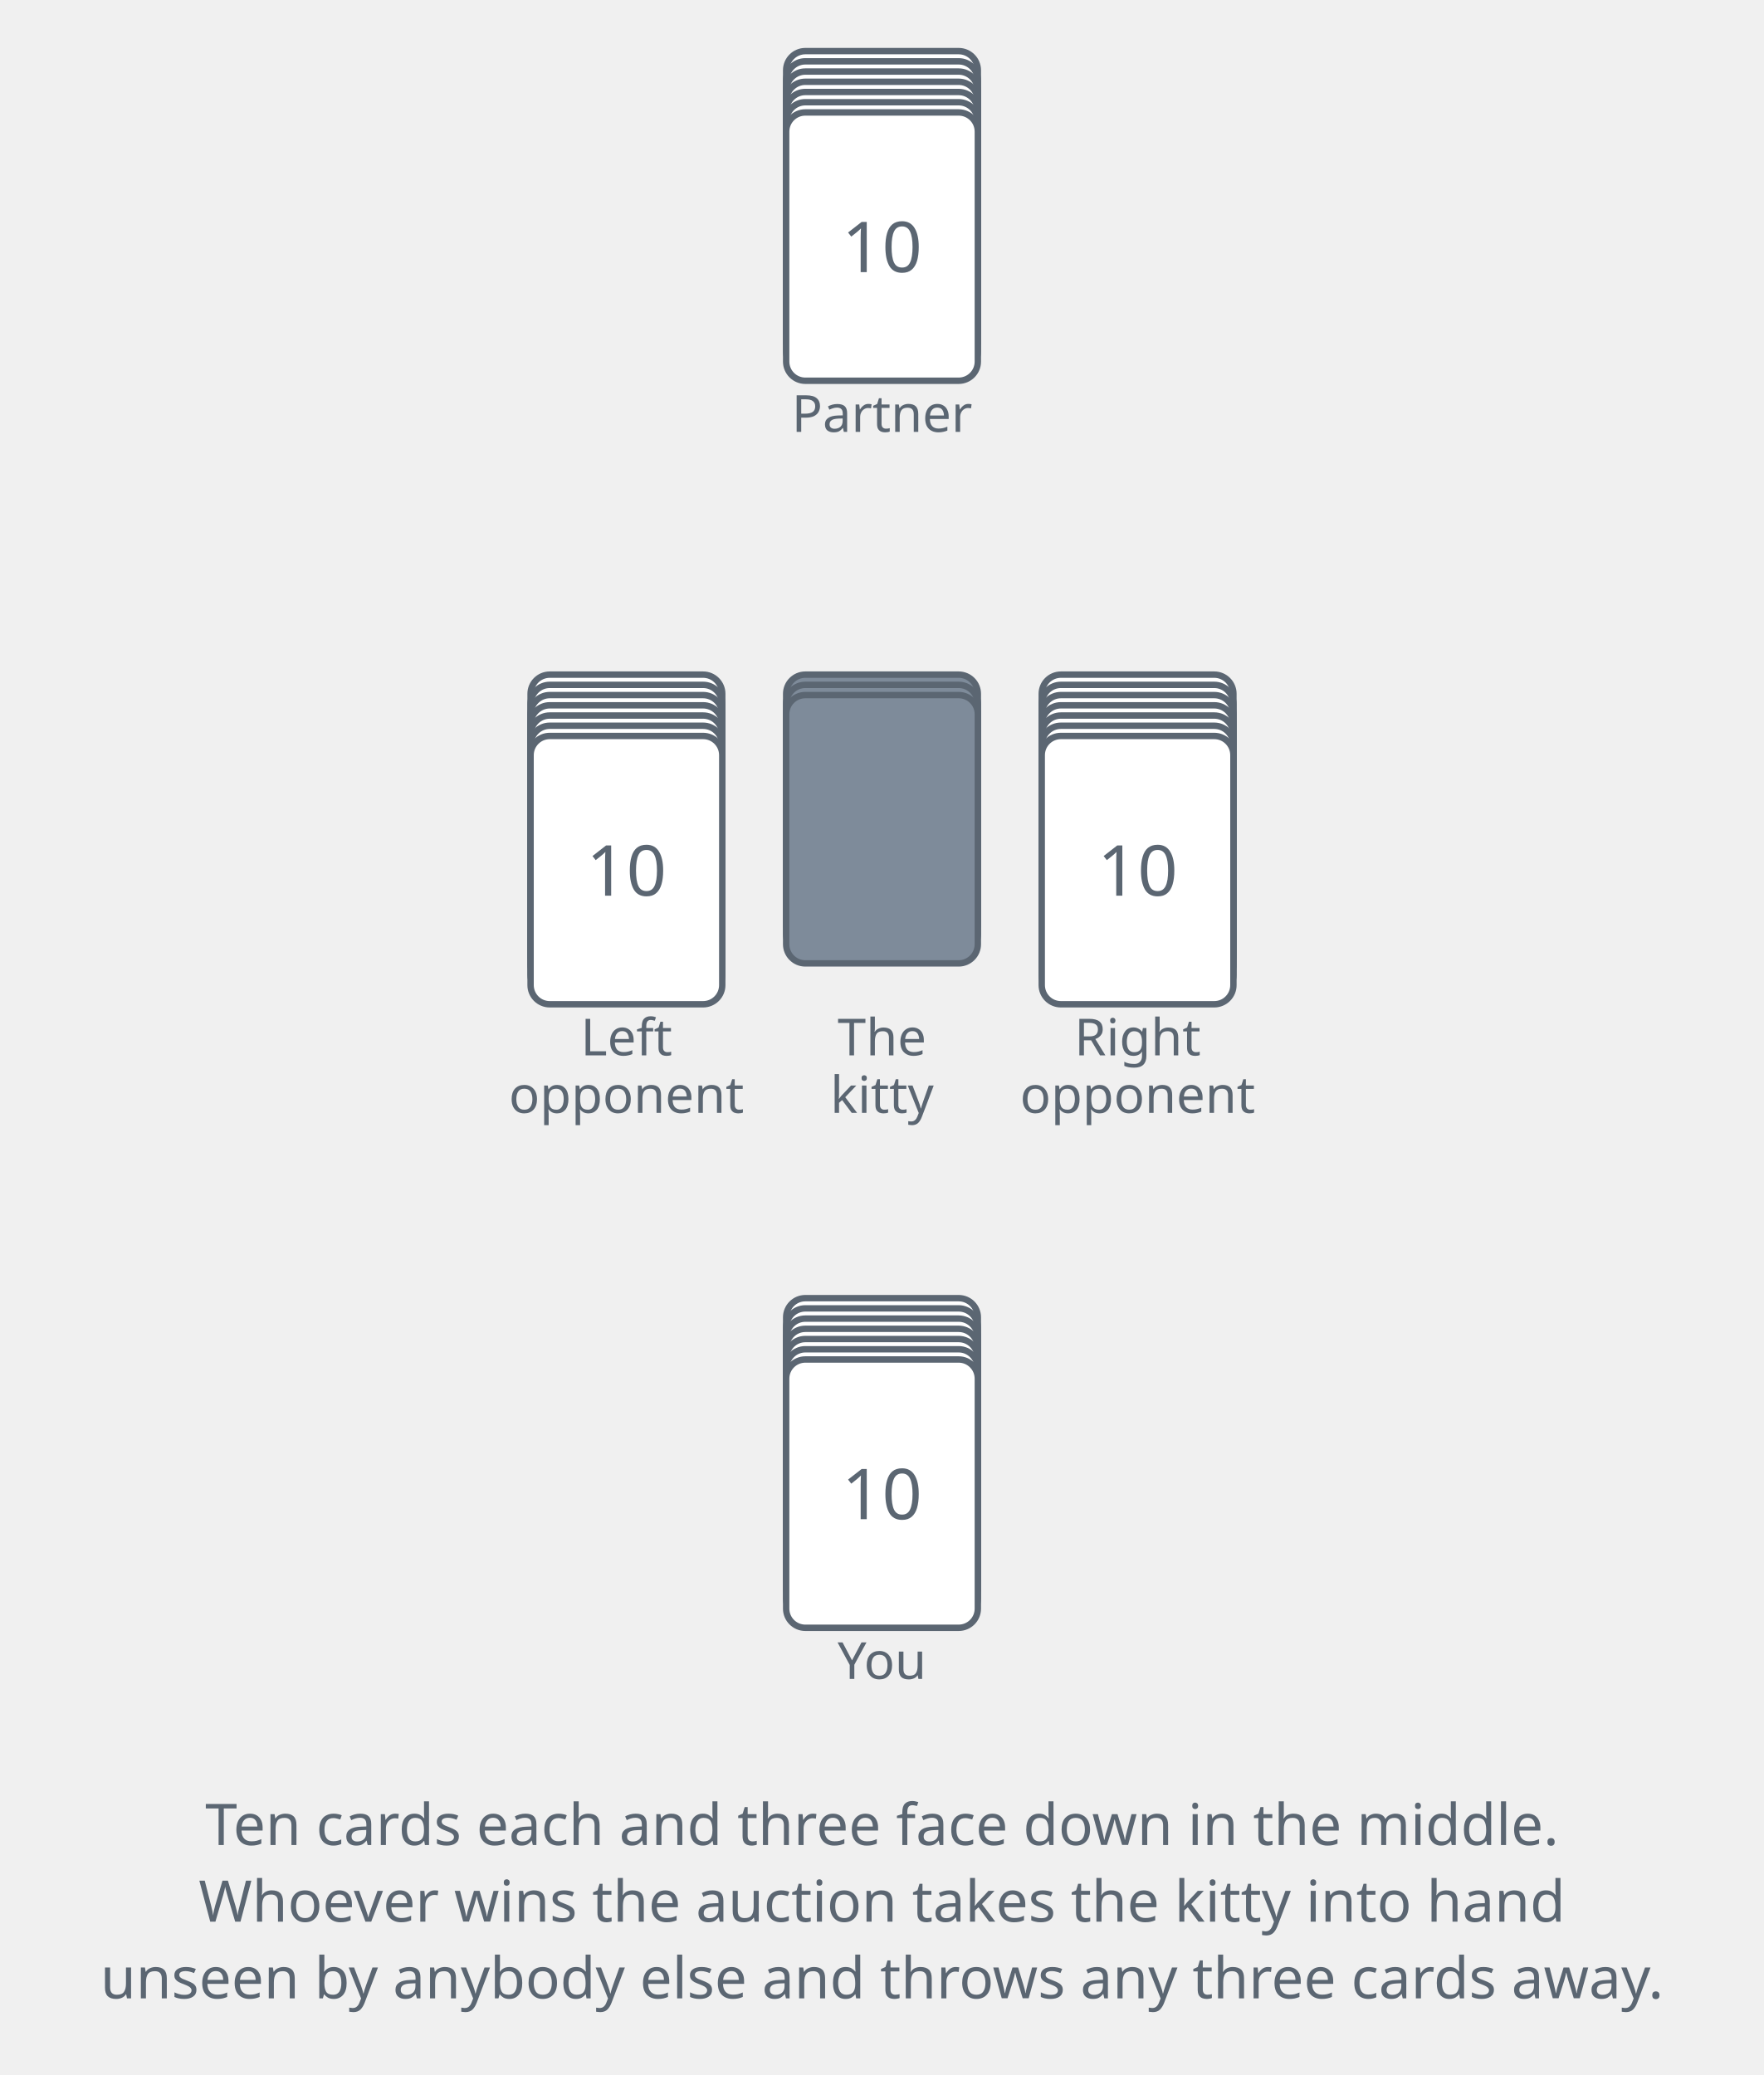
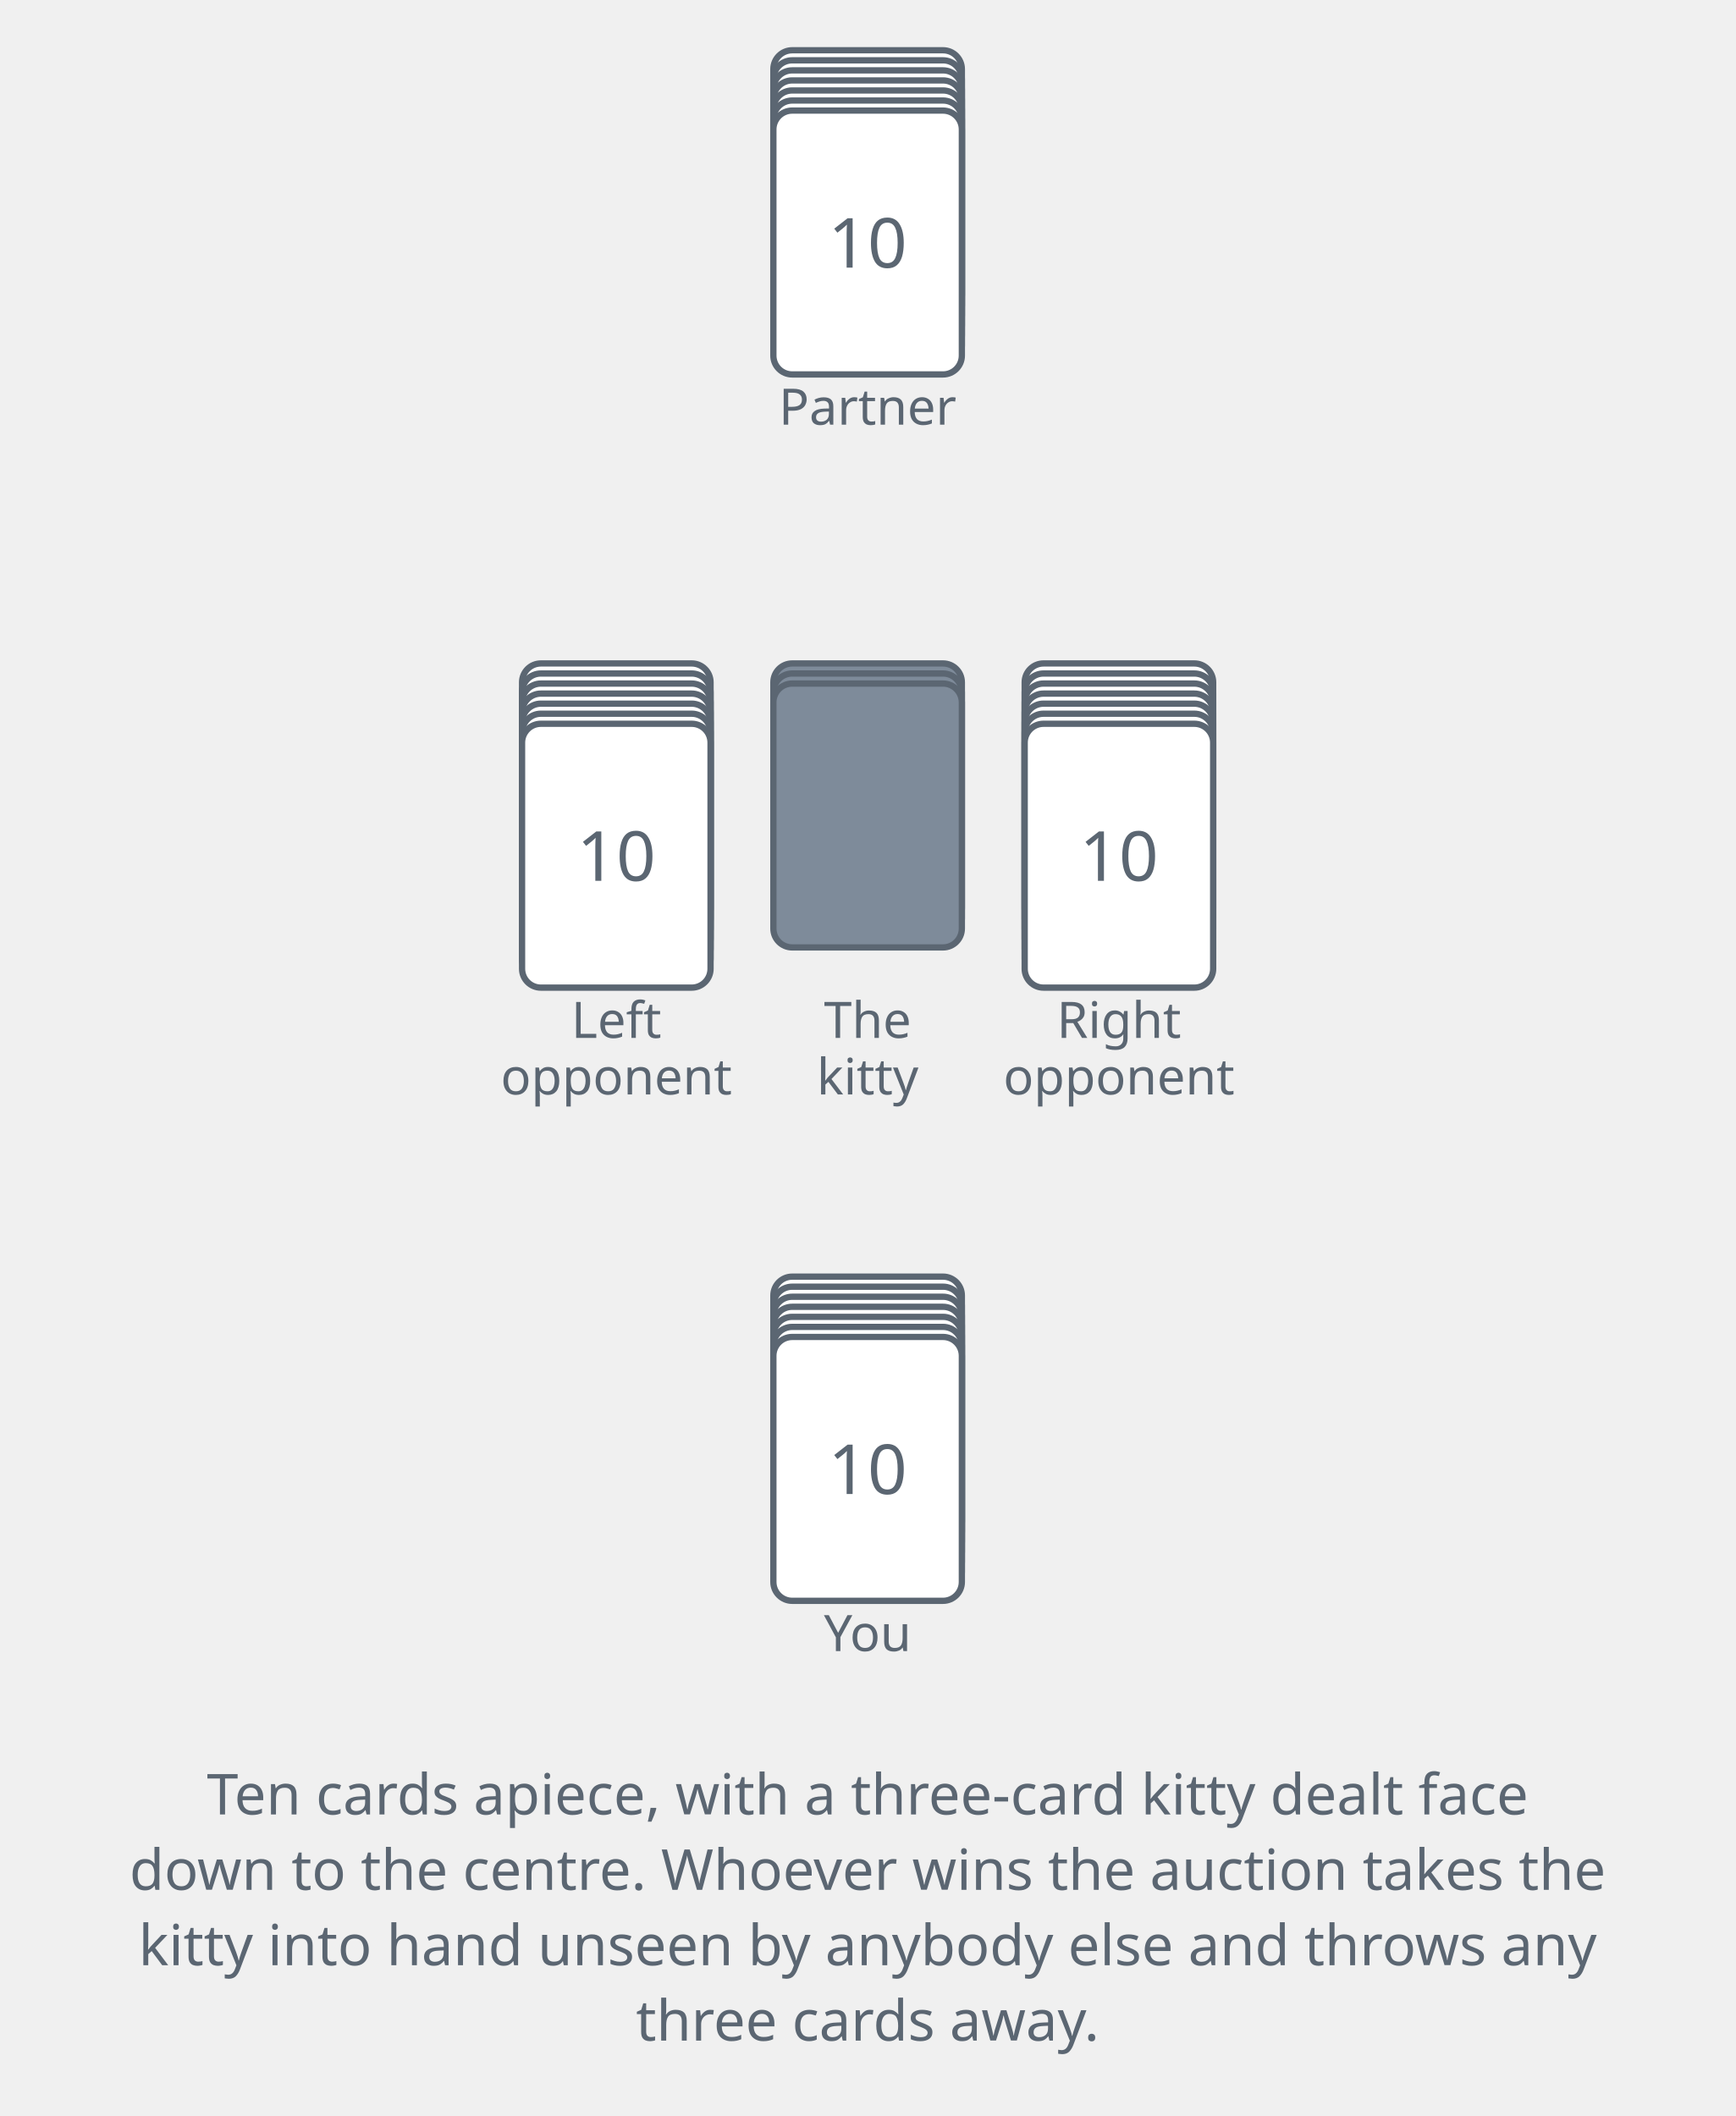
- <svg xmlns="http://www.w3.org/2000/svg" viewBox="0 0 276 324.8" width="442" height="520" role="img" aria-label="Five Hundred setup diagram">
+ <svg xmlns="http://www.w3.org/2000/svg" viewBox="0 0 276 336.8" width="442" height="539" role="img" aria-label="Five Hundred setup diagram">
  <rect x="123.0" y="8.0" width="30" height="42" rx="3" fill="#ffffff" stroke="#5b6672" stroke-width="1" />
  <rect x="123.0" y="9.6" width="30" height="42" rx="3" fill="#ffffff" stroke="#5b6672" stroke-width="1" />
  <rect x="123.0" y="11.2" width="30" height="42" rx="3" fill="#ffffff" stroke="#5b6672" stroke-width="1" />
  <rect x="123.0" y="12.8" width="30" height="42" rx="3" fill="#ffffff" stroke="#5b6672" stroke-width="1" />
  <rect x="123.0" y="14.4" width="30" height="42" rx="3" fill="#ffffff" stroke="#5b6672" stroke-width="1" />
  <rect x="123.0" y="16.0" width="30" height="42" rx="3" fill="#ffffff" stroke="#5b6672" stroke-width="1" />
  <rect x="123.0" y="17.6" width="30" height="42" rx="3" fill="#ffffff" stroke="#5b6672" stroke-width="1" />
  <text x="138.0" y="42.6" text-anchor="middle" font-family="system-ui, sans-serif" font-size="11" fill="#5b6672">10</text>
  <rect x="83.0" y="105.6" width="30" height="42" rx="3" fill="#ffffff" stroke="#5b6672" stroke-width="1" />
  <rect x="83.0" y="107.2" width="30" height="42" rx="3" fill="#ffffff" stroke="#5b6672" stroke-width="1" />
  <rect x="83.0" y="108.8" width="30" height="42" rx="3" fill="#ffffff" stroke="#5b6672" stroke-width="1" />
  <rect x="83.0" y="110.4" width="30" height="42" rx="3" fill="#ffffff" stroke="#5b6672" stroke-width="1" />
  <rect x="83.0" y="112.0" width="30" height="42" rx="3" fill="#ffffff" stroke="#5b6672" stroke-width="1" />
  <rect x="83.0" y="113.6" width="30" height="42" rx="3" fill="#ffffff" stroke="#5b6672" stroke-width="1" />
  <rect x="83.0" y="115.2" width="30" height="42" rx="3" fill="#ffffff" stroke="#5b6672" stroke-width="1" />
  <text x="98.0" y="140.2" text-anchor="middle" font-family="system-ui, sans-serif" font-size="11" fill="#5b6672">10</text>
  <rect x="123.0" y="105.6" width="30" height="42" rx="3" fill="#7e8b9a" stroke="#5b6672" stroke-width="1" />
  <rect x="123.0" y="107.2" width="30" height="42" rx="3" fill="#7e8b9a" stroke="#5b6672" stroke-width="1" />
  <rect x="123.0" y="108.8" width="30" height="42" rx="3" fill="#7e8b9a" stroke="#5b6672" stroke-width="1" />
  <rect x="163.0" y="105.6" width="30" height="42" rx="3" fill="#ffffff" stroke="#5b6672" stroke-width="1" />
  <rect x="163.0" y="107.2" width="30" height="42" rx="3" fill="#ffffff" stroke="#5b6672" stroke-width="1" />
  <rect x="163.0" y="108.8" width="30" height="42" rx="3" fill="#ffffff" stroke="#5b6672" stroke-width="1" />
  <rect x="163.0" y="110.4" width="30" height="42" rx="3" fill="#ffffff" stroke="#5b6672" stroke-width="1" />
  <rect x="163.0" y="112.0" width="30" height="42" rx="3" fill="#ffffff" stroke="#5b6672" stroke-width="1" />
  <rect x="163.0" y="113.6" width="30" height="42" rx="3" fill="#ffffff" stroke="#5b6672" stroke-width="1" />
  <rect x="163.0" y="115.2" width="30" height="42" rx="3" fill="#ffffff" stroke="#5b6672" stroke-width="1" />
  <text x="178.0" y="140.2" text-anchor="middle" font-family="system-ui, sans-serif" font-size="11" fill="#5b6672">10</text>
  <rect x="123.0" y="203.2" width="30" height="42" rx="3" fill="#ffffff" stroke="#5b6672" stroke-width="1" />
  <rect x="123.0" y="204.8" width="30" height="42" rx="3" fill="#ffffff" stroke="#5b6672" stroke-width="1" />
  <rect x="123.0" y="206.4" width="30" height="42" rx="3" fill="#ffffff" stroke="#5b6672" stroke-width="1" />
  <rect x="123.0" y="208.0" width="30" height="42" rx="3" fill="#ffffff" stroke="#5b6672" stroke-width="1" />
  <rect x="123.0" y="209.6" width="30" height="42" rx="3" fill="#ffffff" stroke="#5b6672" stroke-width="1" />
  <rect x="123.0" y="211.2" width="30" height="42" rx="3" fill="#ffffff" stroke="#5b6672" stroke-width="1" />
  <rect x="123.0" y="212.8" width="30" height="42" rx="3" fill="#ffffff" stroke="#5b6672" stroke-width="1" />
  <text x="138.0" y="237.8" text-anchor="middle" font-family="system-ui, sans-serif" font-size="11" fill="#5b6672">10</text>
  <text x="138.0" y="67.6" text-anchor="middle" font-family="system-ui, sans-serif" font-size="8" fill="#5b6672">Partner</text>
  <text x="98.0" y="165.2" text-anchor="middle" font-family="system-ui, sans-serif" font-size="8" fill="#5b6672">Left</text>
  <text x="98.0" y="174.2" text-anchor="middle" font-family="system-ui, sans-serif" font-size="8" fill="#5b6672">opponent</text>
  <text x="138.0" y="165.2" text-anchor="middle" font-family="system-ui, sans-serif" font-size="8" fill="#5b6672">The</text>
  <text x="138.0" y="174.2" text-anchor="middle" font-family="system-ui, sans-serif" font-size="8" fill="#5b6672">kitty</text>
  <text x="178.0" y="165.2" text-anchor="middle" font-family="system-ui, sans-serif" font-size="8" fill="#5b6672">Right</text>
  <text x="178.0" y="174.2" text-anchor="middle" font-family="system-ui, sans-serif" font-size="8" fill="#5b6672">opponent</text>
  <text x="138.0" y="262.8" text-anchor="middle" font-family="system-ui, sans-serif" font-size="8" fill="#5b6672">You</text>
-   <text x="138.0" y="288.8" text-anchor="middle" font-family="system-ui, sans-serif" font-size="9" fill="#5b6672">Ten cards each and three face down in the middle.</text>
-   <text x="138.0" y="300.8" text-anchor="middle" font-family="system-ui, sans-serif" font-size="9" fill="#5b6672">Whoever wins the auction takes the kitty into hand</text>
-   <text x="138.0" y="312.8" text-anchor="middle" font-family="system-ui, sans-serif" font-size="9" fill="#5b6672">unseen by anybody else and throws any three cards away.</text>
+   <text x="138.0" y="288.8" text-anchor="middle" font-family="system-ui, sans-serif" font-size="9" fill="#5b6672">Ten cards apiece, with a three-card kitty dealt face</text>
+   <text x="138.0" y="300.8" text-anchor="middle" font-family="system-ui, sans-serif" font-size="9" fill="#5b6672">down to the centre. Whoever wins the auction takes the</text>
+   <text x="138.0" y="312.8" text-anchor="middle" font-family="system-ui, sans-serif" font-size="9" fill="#5b6672">kitty into hand unseen by anybody else and throws any</text>
+   <text x="138.0" y="324.8" text-anchor="middle" font-family="system-ui, sans-serif" font-size="9" fill="#5b6672">three cards away.</text>
</svg>
